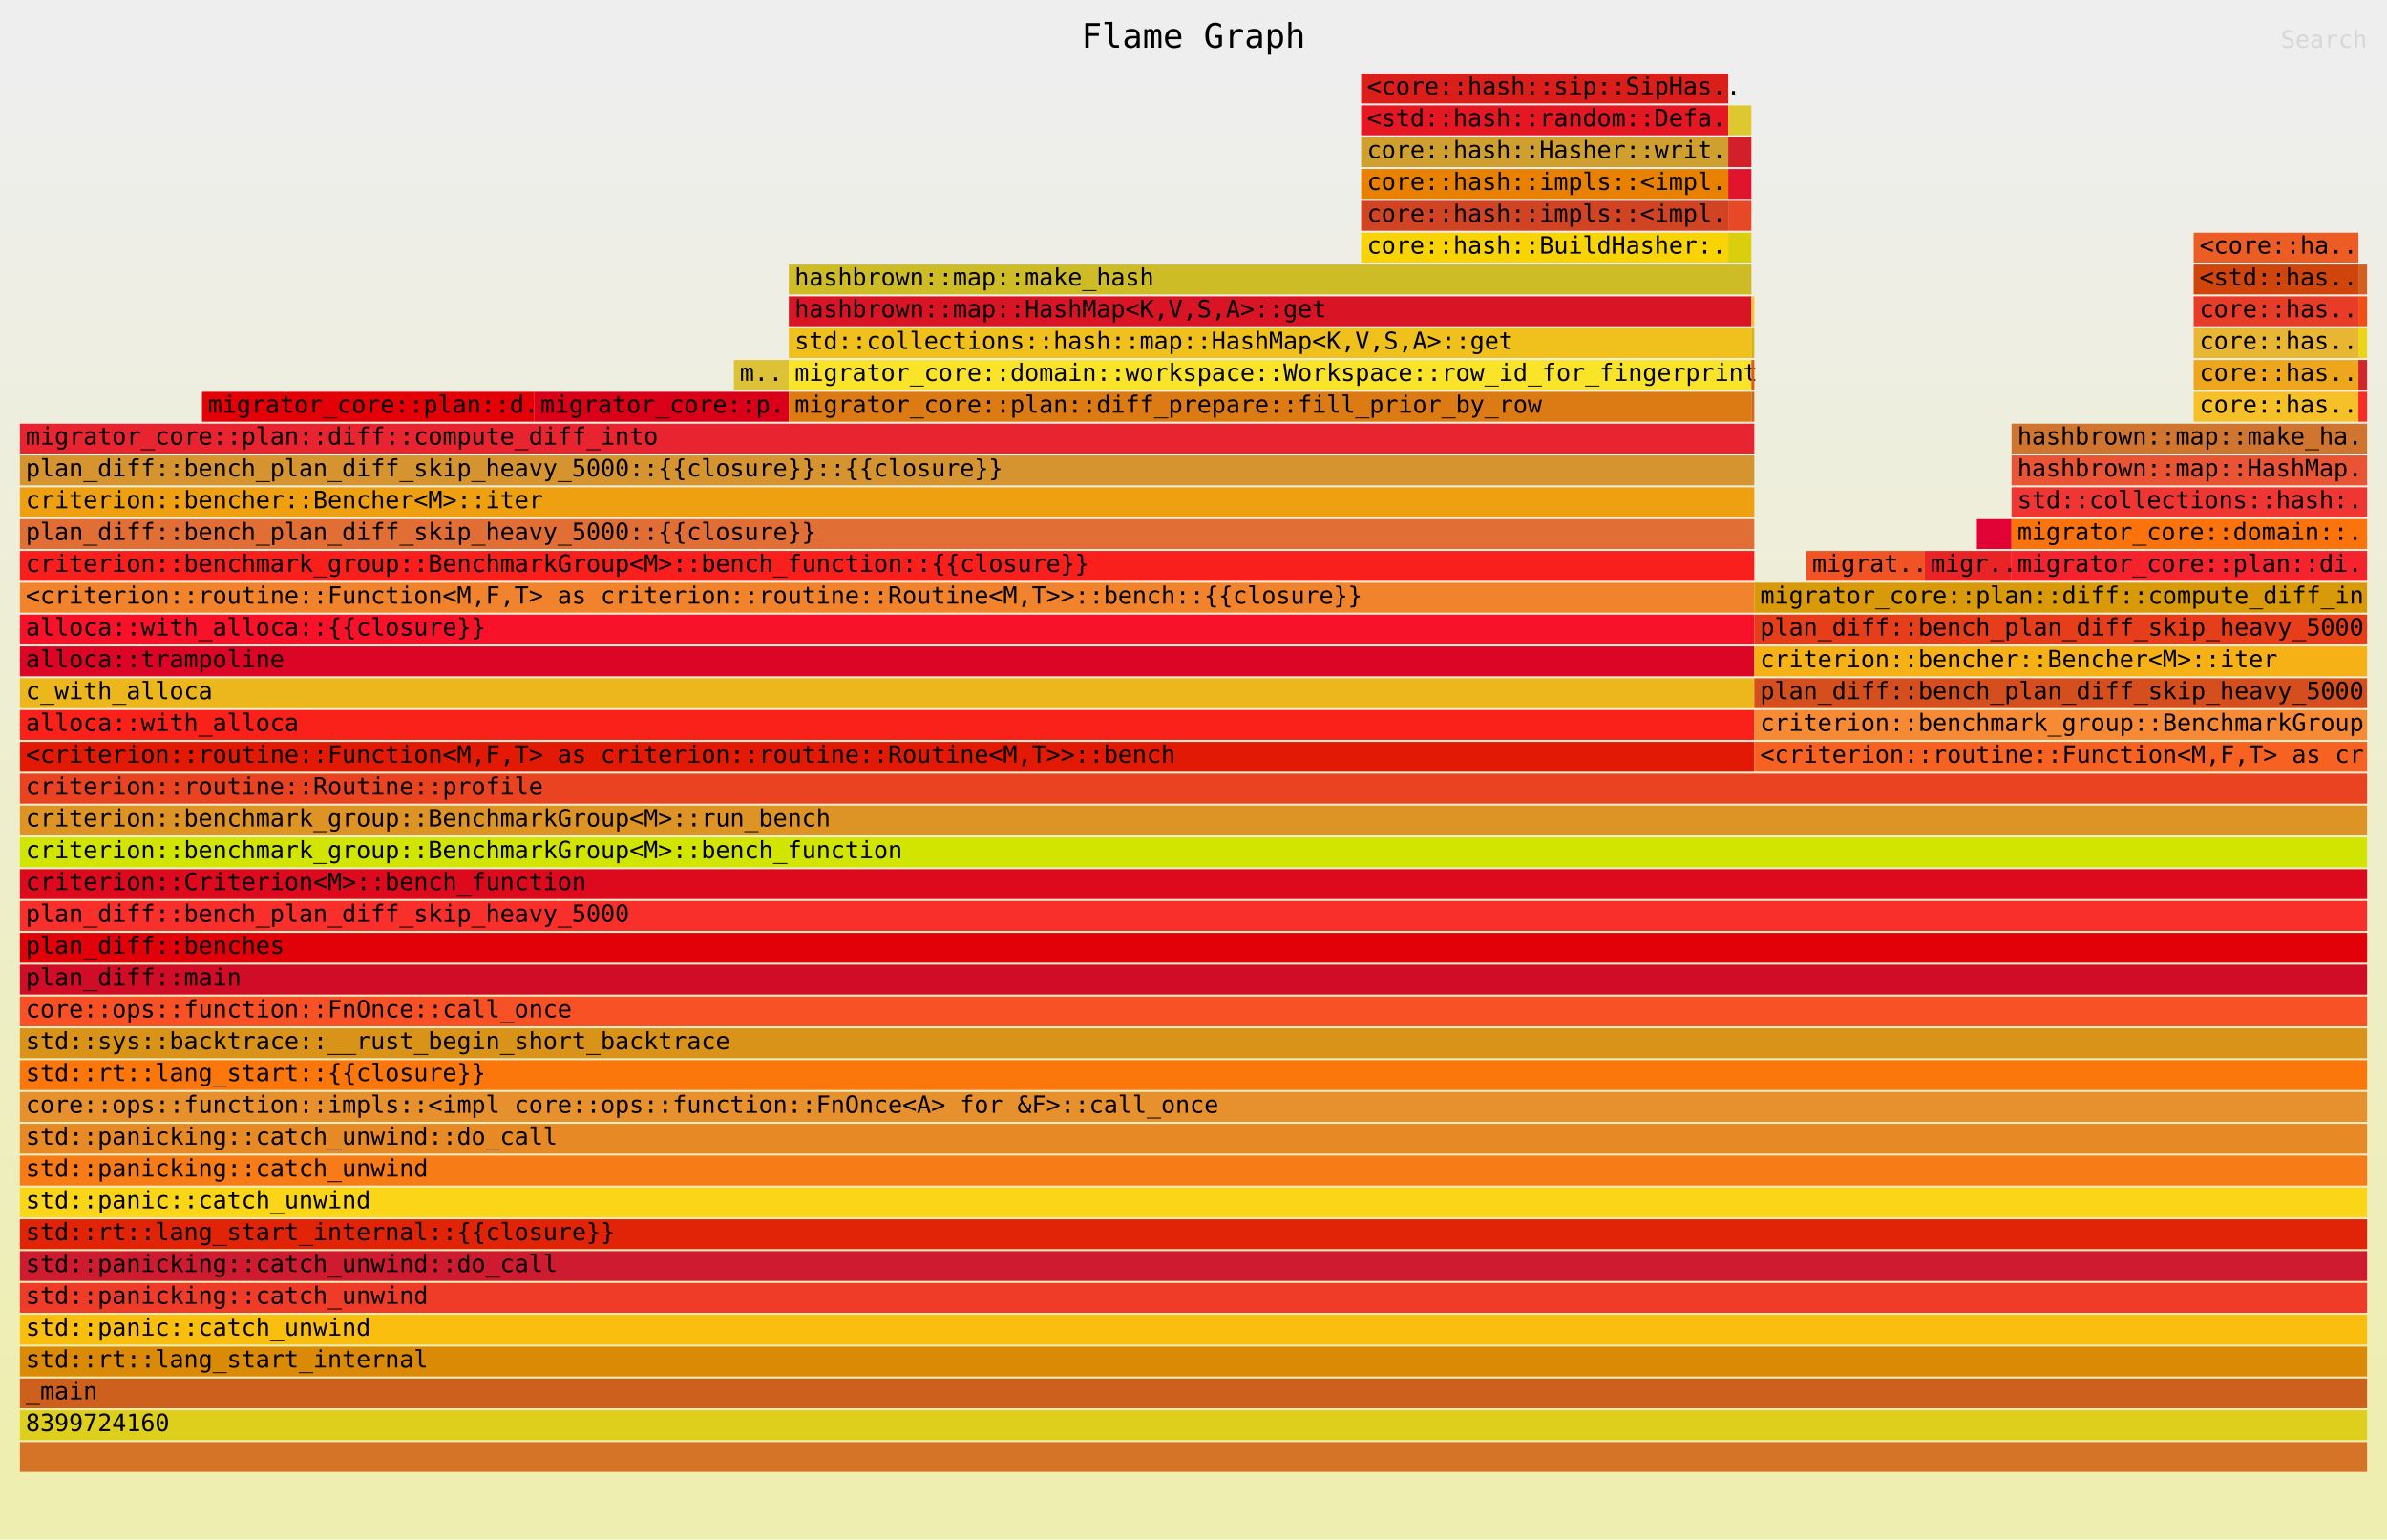
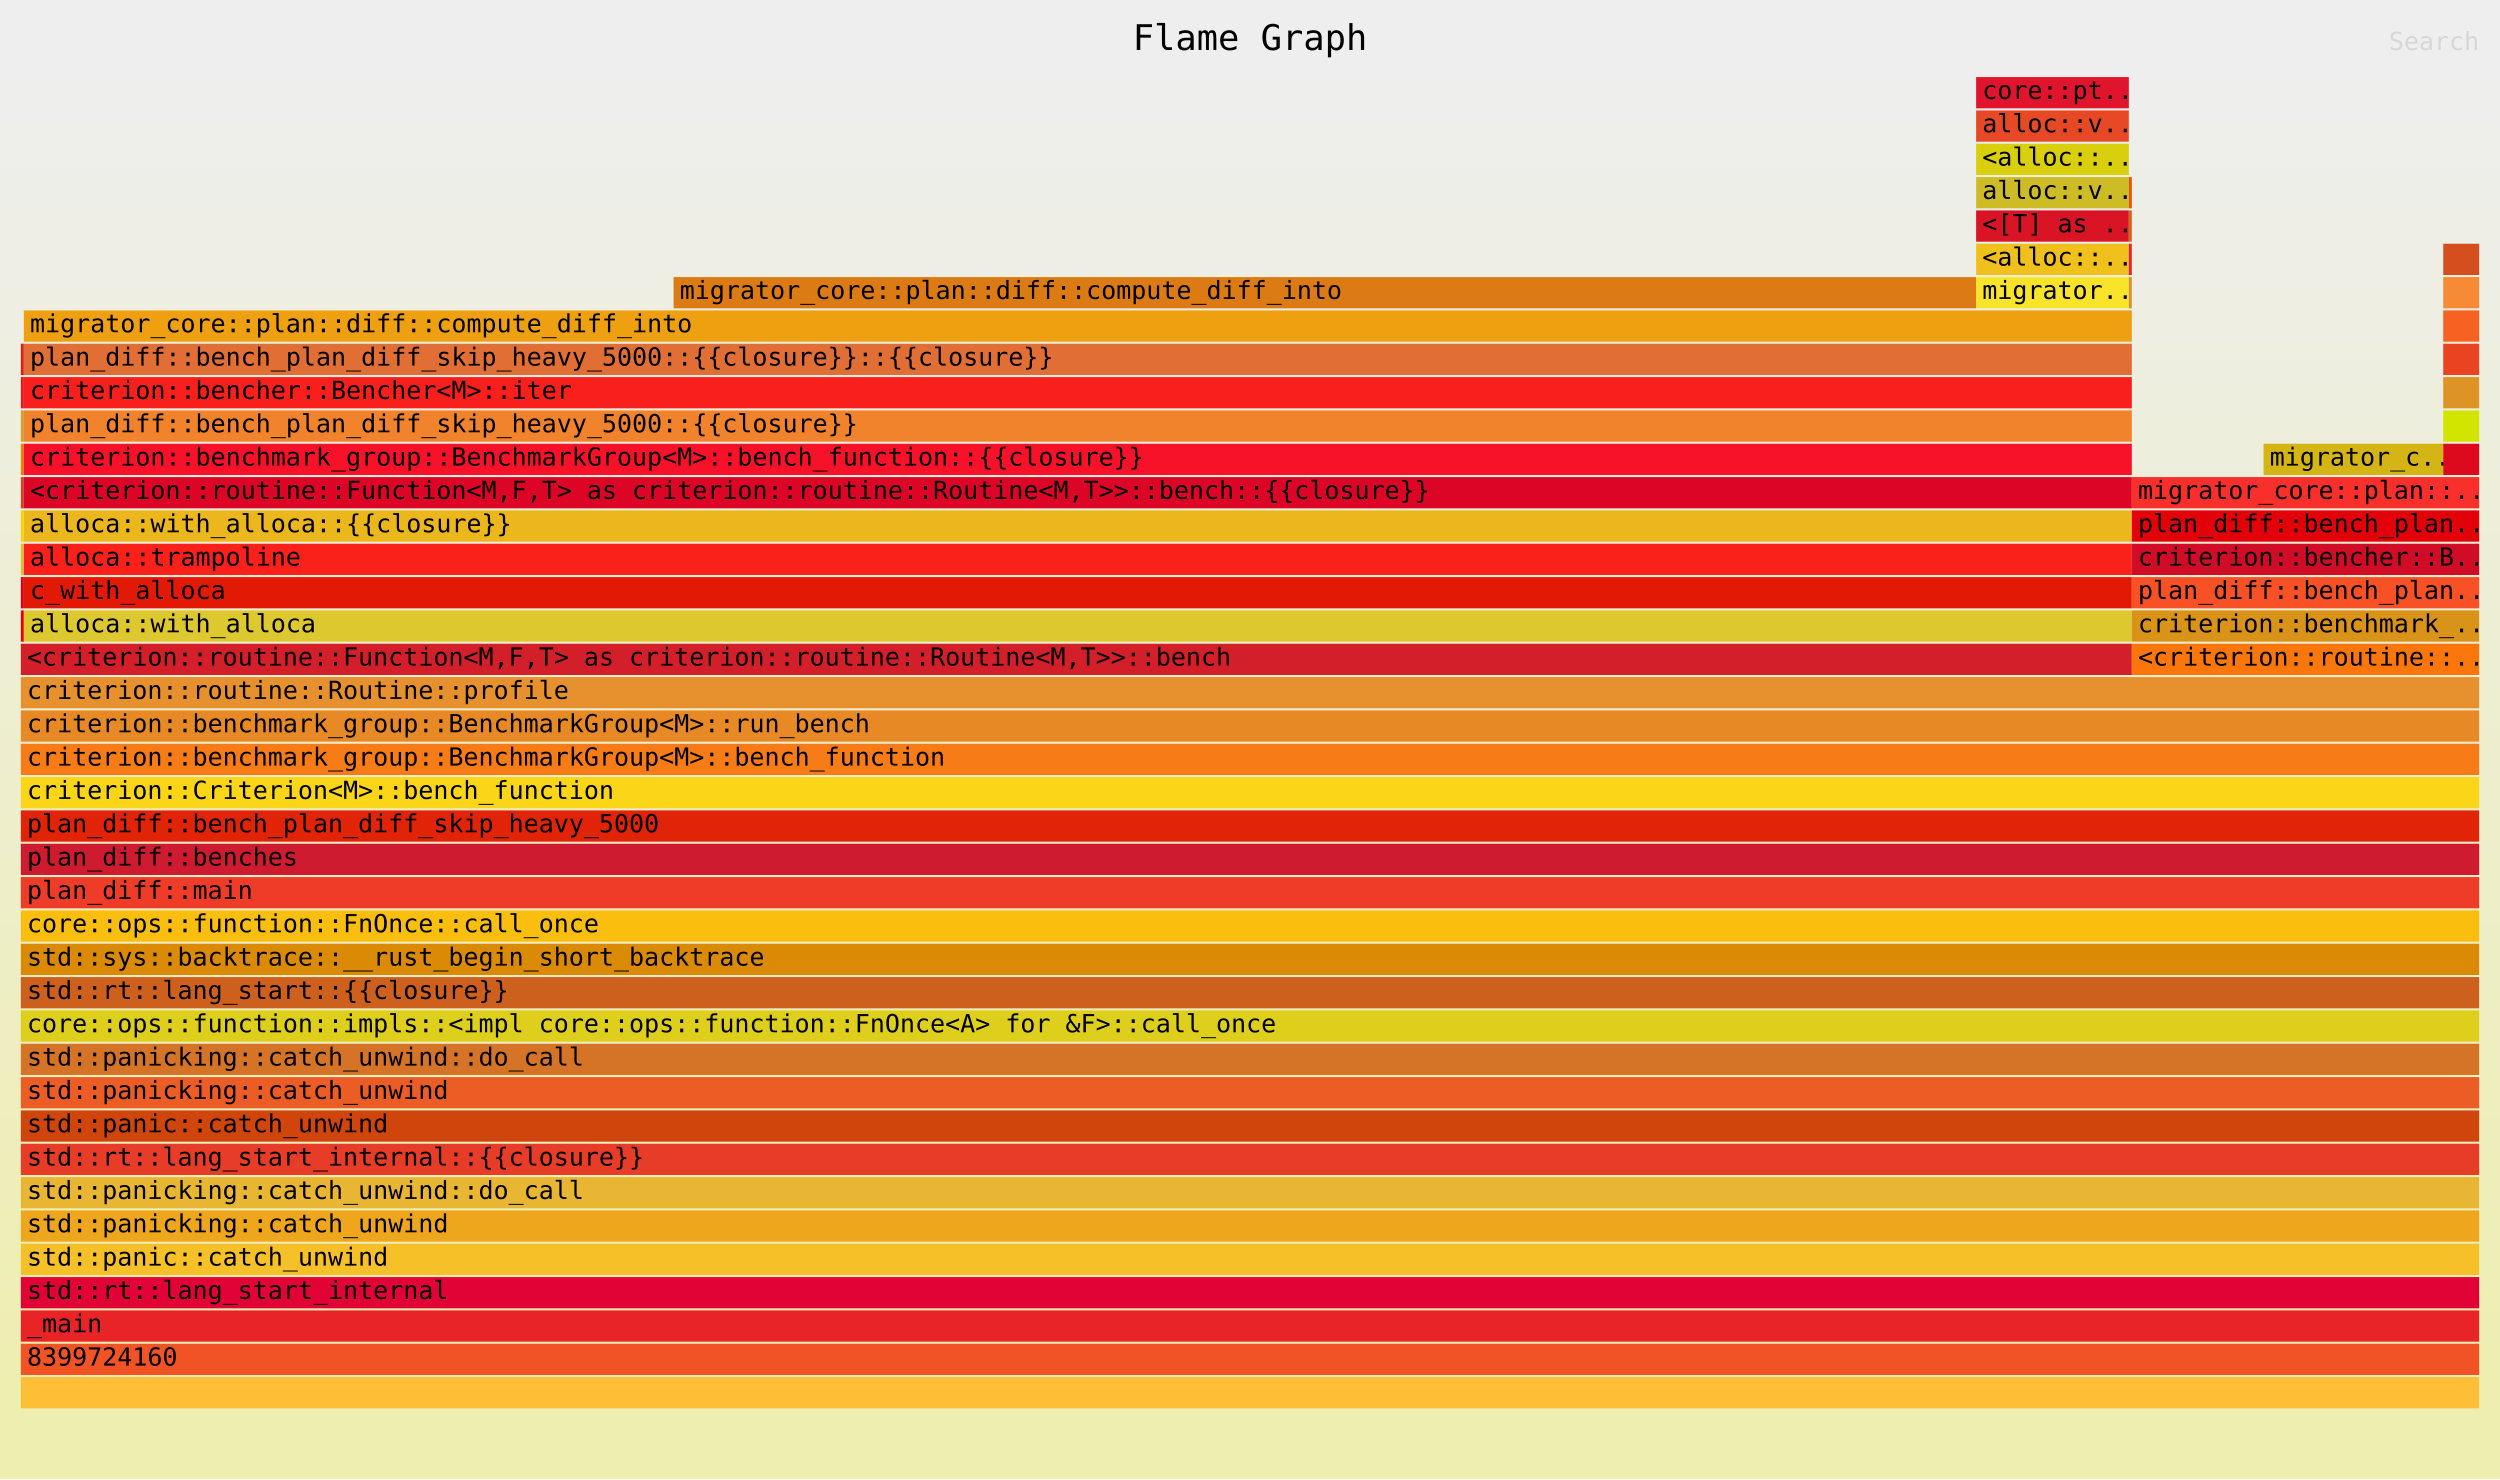
- <svg xmlns="http://www.w3.org/2000/svg" xmlns:ns1="http://github.com/jonhoo/inferno" version="1.1" width="1200" height="774" viewBox="0 0 1200 774">
+ <svg xmlns="http://www.w3.org/2000/svg" xmlns:ns1="http://github.com/jonhoo/inferno" version="1.1" width="1200" height="710" viewBox="0 0 1200 710">
  <defs>
    <linearGradient id="background" y1="0" y2="1" x1="0" x2="0">
      <stop stop-color="#eeeeee" offset="5%" />
      <stop stop-color="#eeeeb0" offset="95%" />
    </linearGradient>
  </defs>
  <style type="text/css">
text { font-family:monospace; font-size:12px }
#title { text-anchor:middle; font-size:17px; }
#matched { text-anchor:end; }
#search { text-anchor:end; opacity:0.1; cursor:pointer; }
#search:hover, #search.show { opacity:1; }
#subtitle { text-anchor:middle; font-color:rgb(160,160,160); }
#unzoom { cursor:pointer; }
#frames &gt; *:hover { stroke:black; stroke-width:0.5; cursor:pointer; }
.hide { display:none; }
.parent { opacity:0.5; }
</style>
-   <rect x="0" y="0" width="100%" height="774" fill="url(#background)" />
+   <rect x="0" y="0" width="100%" height="710" fill="url(#background)" />
  <text id="title" fill="rgb(0,0,0)" x="50%" y="24.00">Flame Graph</text>
-   <text id="details" fill="rgb(0,0,0)" x="10" y="757.00"> </text>
+   <text id="details" fill="rgb(0,0,0)" x="10" y="693.00"> </text>
  <text id="unzoom" class="hide" fill="rgb(0,0,0)" x="10" y="24.00">Reset Zoom</text>
  <text id="search" fill="rgb(0,0,0)" x="1190" y="24.00">Search</text>
-   <text id="matched" fill="rgb(0,0,0)" x="1190" y="757.00"> </text>
-   <svg id="frames" x="10" width="1180" total_samples="812">
-     <g>
-       <rect x="7.759%" y="197" width="14.163%" height="15" fill="rgb(227,0,7)" ns1:x="63" ns1:w="115" />
-       <text x="8.009%" y="207.50">migrator_core::plan::d..</text>
-     </g>
-     <g>
-       <rect x="21.921%" y="197" width="10.837%" height="15" fill="rgb(217,0,24)" ns1:x="178" ns1:w="88" />
-       <text x="22.171%" y="207.50">migrator_core::p..</text>
-     </g>
-     <g>
-       <rect x="30.419%" y="181" width="2.34%" height="15" fill="rgb(221,193,54)" ns1:x="247" ns1:w="19" />
-       <text x="30.669%" y="191.50">m..</text>
-     </g>
-     <g>
-       <rect x="57.143%" y="117" width="15.64%" height="15" fill="rgb(248,212,6)" ns1:x="464" ns1:w="127" />
-       <text x="57.393%" y="127.50">core::hash::BuildHasher:..</text>
-     </g>
-     <g>
-       <rect x="57.143%" y="101" width="15.64%" height="15" fill="rgb(208,68,35)" ns1:x="464" ns1:w="127" />
-       <text x="57.393%" y="111.50">core::hash::impls::&lt;impl..</text>
-     </g>
-     <g>
-       <rect x="57.143%" y="85" width="15.64%" height="15" fill="rgb(232,128,0)" ns1:x="464" ns1:w="127" />
-       <text x="57.393%" y="95.50">core::hash::impls::&lt;impl..</text>
-     </g>
-     <g>
-       <rect x="57.143%" y="69" width="15.64%" height="15" fill="rgb(207,160,47)" ns1:x="464" ns1:w="127" />
-       <text x="57.393%" y="79.50">core::hash::Hasher::writ..</text>
-     </g>
-     <g>
-       <rect x="57.143%" y="53" width="15.64%" height="15" fill="rgb(228,23,34)" ns1:x="464" ns1:w="127" />
-       <text x="57.393%" y="63.50">&lt;std::hash::random::Defa..</text>
-     </g>
-     <g>
-       <rect x="57.143%" y="37" width="15.64%" height="15" fill="rgb(218,30,26)" ns1:x="464" ns1:w="127" />
-       <text x="57.393%" y="47.50">&lt;core::hash::sip::SipHas..</text>
-     </g>
-     <g>
-       <rect x="32.759%" y="197" width="41.01%" height="15" fill="rgb(220,122,19)" ns1:x="266" ns1:w="333" />
-       <text x="33.009%" y="207.50">migrator_core::plan::diff_prepare::fill_prior_by_row</text>
-     </g>
-     <g>
-       <rect x="32.759%" y="181" width="41.01%" height="15" fill="rgb(250,228,42)" ns1:x="266" ns1:w="333" />
-       <text x="33.009%" y="191.50">migrator_core::domain::workspace::Workspace::row_id_for_fingerprint</text>
-     </g>
-     <g>
-       <rect x="32.759%" y="165" width="41.01%" height="15" fill="rgb(240,193,28)" ns1:x="266" ns1:w="333" />
-       <text x="33.009%" y="175.50">std::collections::hash::map::HashMap&lt;K,V,S,A&gt;::get</text>
-     </g>
-     <g>
-       <rect x="32.759%" y="149" width="41.01%" height="15" fill="rgb(216,20,37)" ns1:x="266" ns1:w="333" />
-       <text x="33.009%" y="159.50">hashbrown::map::HashMap&lt;K,V,S,A&gt;::get</text>
-     </g>
-     <g>
-       <rect x="32.759%" y="133" width="41.01%" height="15" fill="rgb(206,188,39)" ns1:x="266" ns1:w="333" />
-       <text x="33.009%" y="143.50">hashbrown::map::make_hash</text>
-     </g>
-     <g>
-       <rect x="72.783%" y="117" width="0.985%" height="15" fill="rgb(217,207,13)" ns1:x="591" ns1:w="8" />
-       <text x="73.033%" y="127.50" />
-     </g>
-     <g>
-       <rect x="72.783%" y="101" width="0.985%" height="15" fill="rgb(231,73,38)" ns1:x="591" ns1:w="8" />
-       <text x="73.033%" y="111.50" />
-     </g>
-     <g>
-       <rect x="72.783%" y="85" width="0.985%" height="15" fill="rgb(225,20,46)" ns1:x="591" ns1:w="8" />
-       <text x="73.033%" y="95.50" />
-     </g>
-     <g>
-       <rect x="72.783%" y="69" width="0.985%" height="15" fill="rgb(210,31,41)" ns1:x="591" ns1:w="8" />
-       <text x="73.033%" y="79.50" />
-     </g>
-     <g>
-       <rect x="72.783%" y="53" width="0.985%" height="15" fill="rgb(221,200,47)" ns1:x="591" ns1:w="8" />
-       <text x="73.033%" y="63.50" />
-     </g>
-     <g>
-       <rect x="0%" y="373" width="73.892%" height="15" fill="rgb(226,26,5)" ns1:x="0" ns1:w="600" />
-       <text x="0.25%" y="383.50">&lt;criterion::routine::Function&lt;M,F,T&gt; as criterion::routine::Routine&lt;M,T&gt;&gt;::bench</text>
-     </g>
-     <g>
-       <rect x="0%" y="357" width="73.892%" height="15" fill="rgb(249,33,26)" ns1:x="0" ns1:w="600" />
-       <text x="0.25%" y="367.50">alloca::with_alloca</text>
-     </g>
-     <g>
-       <rect x="0%" y="341" width="73.892%" height="15" fill="rgb(235,183,28)" ns1:x="0" ns1:w="600" />
-       <text x="0.25%" y="351.50">c_with_alloca</text>
-     </g>
-     <g>
-       <rect x="0%" y="325" width="73.892%" height="15" fill="rgb(221,5,38)" ns1:x="0" ns1:w="600" />
-       <text x="0.25%" y="335.50">alloca::trampoline</text>
-     </g>
-     <g>
-       <rect x="0%" y="309" width="73.892%" height="15" fill="rgb(247,18,42)" ns1:x="0" ns1:w="600" />
-       <text x="0.25%" y="319.50">alloca::with_alloca::{{closure}}</text>
-     </g>
-     <g>
-       <rect x="0%" y="293" width="73.892%" height="15" fill="rgb(241,131,45)" ns1:x="0" ns1:w="600" />
-       <text x="0.25%" y="303.50">&lt;criterion::routine::Function&lt;M,F,T&gt; as criterion::routine::Routine&lt;M,T&gt;&gt;::bench::{{closure}}</text>
-     </g>
-     <g>
-       <rect x="0%" y="277" width="73.892%" height="15" fill="rgb(249,31,29)" ns1:x="0" ns1:w="600" />
-       <text x="0.25%" y="287.50">criterion::benchmark_group::BenchmarkGroup&lt;M&gt;::bench_function::{{closure}}</text>
-     </g>
-     <g>
-       <rect x="0%" y="261" width="73.892%" height="15" fill="rgb(225,111,53)" ns1:x="0" ns1:w="600" />
-       <text x="0.25%" y="271.50">plan_diff::bench_plan_diff_skip_heavy_5000::{{closure}}</text>
-     </g>
-     <g>
-       <rect x="0%" y="245" width="73.892%" height="15" fill="rgb(238,160,17)" ns1:x="0" ns1:w="600" />
-       <text x="0.25%" y="255.50">criterion::bencher::Bencher&lt;M&gt;::iter</text>
-     </g>
-     <g>
-       <rect x="0%" y="229" width="73.892%" height="15" fill="rgb(214,148,48)" ns1:x="0" ns1:w="600" />
-       <text x="0.25%" y="239.50">plan_diff::bench_plan_diff_skip_heavy_5000::{{closure}}::{{closure}}</text>
-     </g>
-     <g>
-       <rect x="0%" y="213" width="73.892%" height="15" fill="rgb(232,36,49)" ns1:x="0" ns1:w="600" />
-       <text x="0.25%" y="223.50">migrator_core::plan::diff::compute_diff_into</text>
-     </g>
-     <g>
-       <rect x="73.769%" y="197" width="0.123%" height="15" fill="rgb(209,103,24)" ns1:x="599" ns1:w="1" />
-       <text x="74.019%" y="207.50" />
-     </g>
-     <g>
-       <rect x="73.769%" y="181" width="0.123%" height="15" fill="rgb(229,88,8)" ns1:x="599" ns1:w="1" />
-       <text x="74.019%" y="191.50" />
-     </g>
-     <g>
-       <rect x="73.769%" y="165" width="0.123%" height="15" fill="rgb(213,181,19)" ns1:x="599" ns1:w="1" />
-       <text x="74.019%" y="175.50" />
-     </g>
-     <g>
-       <rect x="73.769%" y="149" width="0.123%" height="15" fill="rgb(254,191,54)" ns1:x="599" ns1:w="1" />
-       <text x="74.019%" y="159.50" />
-     </g>
-     <g>
-       <rect x="76.108%" y="277" width="5.049%" height="15" fill="rgb(241,83,37)" ns1:x="618" ns1:w="41" />
-       <text x="76.358%" y="287.50">migrat..</text>
-     </g>
-     <g>
-       <rect x="81.158%" y="277" width="3.695%" height="15" fill="rgb(233,36,39)" ns1:x="659" ns1:w="30" />
-       <text x="81.408%" y="287.50">migr..</text>
-     </g>
-     <g>
-       <rect x="83.374%" y="261" width="1.478%" height="15" fill="rgb(226,3,54)" ns1:x="677" ns1:w="12" />
-       <text x="83.624%" y="271.50" />
-     </g>
-     <g>
-       <rect x="92.611%" y="197" width="7.02%" height="15" fill="rgb(245,192,40)" ns1:x="752" ns1:w="57" />
-       <text x="92.861%" y="207.50">core::has..</text>
-     </g>
-     <g>
-       <rect x="92.611%" y="181" width="7.02%" height="15" fill="rgb(238,167,29)" ns1:x="752" ns1:w="57" />
-       <text x="92.861%" y="191.50">core::has..</text>
-     </g>
-     <g>
-       <rect x="92.611%" y="165" width="7.02%" height="15" fill="rgb(232,182,51)" ns1:x="752" ns1:w="57" />
-       <text x="92.861%" y="175.50">core::has..</text>
-     </g>
-     <g>
-       <rect x="92.611%" y="149" width="7.02%" height="15" fill="rgb(231,60,39)" ns1:x="752" ns1:w="57" />
-       <text x="92.861%" y="159.50">core::has..</text>
-     </g>
-     <g>
-       <rect x="92.611%" y="133" width="7.02%" height="15" fill="rgb(208,69,12)" ns1:x="752" ns1:w="57" />
-       <text x="92.861%" y="143.50">&lt;std::has..</text>
-     </g>
-     <g>
-       <rect x="92.611%" y="117" width="7.02%" height="15" fill="rgb(235,93,37)" ns1:x="752" ns1:w="57" />
-       <text x="92.861%" y="127.50">&lt;core::ha..</text>
-     </g>
-     <g>
-       <rect x="0%" y="725" width="100%" height="15" fill="rgb(213,116,39)" ns1:x="0" ns1:w="812" />
-       <text x="0.25%" y="735.50" />
-     </g>
-     <g>
-       <rect x="0%" y="709" width="100%" height="15" fill="rgb(222,207,29)" ns1:x="0" ns1:w="812" />
-       <text x="0.25%" y="719.50">8399724160</text>
-     </g>
-     <g>
-       <rect x="0%" y="693" width="100%" height="15" fill="rgb(206,96,30)" ns1:x="0" ns1:w="812" />
-       <text x="0.25%" y="703.50">_main</text>
-     </g>
-     <g>
-       <rect x="0%" y="677" width="100%" height="15" fill="rgb(218,138,4)" ns1:x="0" ns1:w="812" />
-       <text x="0.25%" y="687.50">std::rt::lang_start_internal</text>
-     </g>
-     <g>
-       <rect x="0%" y="661" width="100%" height="15" fill="rgb(250,191,14)" ns1:x="0" ns1:w="812" />
-       <text x="0.25%" y="671.50">std::panic::catch_unwind</text>
-     </g>
-     <g>
-       <rect x="0%" y="645" width="100%" height="15" fill="rgb(239,60,40)" ns1:x="0" ns1:w="812" />
-       <text x="0.25%" y="655.50">std::panicking::catch_unwind</text>
-     </g>
-     <g>
-       <rect x="0%" y="629" width="100%" height="15" fill="rgb(206,27,48)" ns1:x="0" ns1:w="812" />
-       <text x="0.25%" y="639.50">std::panicking::catch_unwind::do_call</text>
-     </g>
-     <g>
-       <rect x="0%" y="613" width="100%" height="15" fill="rgb(225,35,8)" ns1:x="0" ns1:w="812" />
-       <text x="0.25%" y="623.50">std::rt::lang_start_internal::{{closure}}</text>
-     </g>
-     <g>
-       <rect x="0%" y="597" width="100%" height="15" fill="rgb(250,213,24)" ns1:x="0" ns1:w="812" />
+   <text id="matched" fill="rgb(0,0,0)" x="1190" y="693.00"> </text>
+   <svg id="frames" x="10" width="1180" total_samples="821">
+     <g>
+       <rect x="0%" y="293" width="0.122%" height="15" fill="rgb(227,0,7)" ns1:x="0" ns1:w="1" />
+       <text x="0.25%" y="303.50" />
+     </g>
+     <g>
+       <rect x="0%" y="277" width="0.122%" height="15" fill="rgb(217,0,24)" ns1:x="0" ns1:w="1" />
+       <text x="0.25%" y="287.50" />
+     </g>
+     <g>
+       <rect x="0%" y="261" width="0.122%" height="15" fill="rgb(221,193,54)" ns1:x="0" ns1:w="1" />
+       <text x="0.25%" y="271.50" />
+     </g>
+     <g>
+       <rect x="0%" y="245" width="0.122%" height="15" fill="rgb(248,212,6)" ns1:x="0" ns1:w="1" />
+       <text x="0.25%" y="255.50" />
+     </g>
+     <g>
+       <rect x="0%" y="229" width="0.122%" height="15" fill="rgb(208,68,35)" ns1:x="0" ns1:w="1" />
+       <text x="0.25%" y="239.50" />
+     </g>
+     <g>
+       <rect x="0%" y="213" width="0.122%" height="15" fill="rgb(232,128,0)" ns1:x="0" ns1:w="1" />
+       <text x="0.25%" y="223.50" />
+     </g>
+     <g>
+       <rect x="0%" y="197" width="0.122%" height="15" fill="rgb(207,160,47)" ns1:x="0" ns1:w="1" />
+       <text x="0.25%" y="207.50" />
+     </g>
+     <g>
+       <rect x="0%" y="181" width="0.122%" height="15" fill="rgb(228,23,34)" ns1:x="0" ns1:w="1" />
+       <text x="0.25%" y="191.50" />
+     </g>
+     <g>
+       <rect x="0%" y="165" width="0.122%" height="15" fill="rgb(218,30,26)" ns1:x="0" ns1:w="1" />
+       <text x="0.25%" y="175.50" />
+     </g>
+     <g>
+       <rect x="26.553%" y="133" width="52.984%" height="15" fill="rgb(220,122,19)" ns1:x="218" ns1:w="435" />
+       <text x="26.803%" y="143.50">migrator_core::plan::diff::compute_diff_into</text>
+     </g>
+     <g>
+       <rect x="79.537%" y="133" width="6.212%" height="15" fill="rgb(250,228,42)" ns1:x="653" ns1:w="51" />
+       <text x="79.787%" y="143.50">migrator..</text>
+     </g>
+     <g>
+       <rect x="79.537%" y="117" width="6.212%" height="15" fill="rgb(240,193,28)" ns1:x="653" ns1:w="51" />
+       <text x="79.787%" y="127.50">&lt;alloc::..</text>
+     </g>
+     <g>
+       <rect x="79.537%" y="101" width="6.212%" height="15" fill="rgb(216,20,37)" ns1:x="653" ns1:w="51" />
+       <text x="79.787%" y="111.50">&lt;[T] as ..</text>
+     </g>
+     <g>
+       <rect x="79.537%" y="85" width="6.212%" height="15" fill="rgb(206,188,39)" ns1:x="653" ns1:w="51" />
+       <text x="79.787%" y="95.50">alloc::v..</text>
+     </g>
+     <g>
+       <rect x="79.537%" y="69" width="6.212%" height="15" fill="rgb(217,207,13)" ns1:x="653" ns1:w="51" />
+       <text x="79.787%" y="79.50">&lt;alloc::..</text>
+     </g>
+     <g>
+       <rect x="79.537%" y="53" width="6.212%" height="15" fill="rgb(231,73,38)" ns1:x="653" ns1:w="51" />
+       <text x="79.787%" y="63.50">alloc::v..</text>
+     </g>
+     <g>
+       <rect x="79.537%" y="37" width="6.212%" height="15" fill="rgb(225,20,46)" ns1:x="653" ns1:w="51" />
+       <text x="79.787%" y="47.50">core::pt..</text>
+     </g>
+     <g>
+       <rect x="0%" y="309" width="85.871%" height="15" fill="rgb(210,31,41)" ns1:x="0" ns1:w="705" />
+       <text x="0.25%" y="319.50">&lt;criterion::routine::Function&lt;M,F,T&gt; as criterion::routine::Routine&lt;M,T&gt;&gt;::bench</text>
+     </g>
+     <g>
+       <rect x="0.122%" y="293" width="85.749%" height="15" fill="rgb(221,200,47)" ns1:x="1" ns1:w="704" />
+       <text x="0.372%" y="303.50">alloca::with_alloca</text>
+     </g>
+     <g>
+       <rect x="0.122%" y="277" width="85.749%" height="15" fill="rgb(226,26,5)" ns1:x="1" ns1:w="704" />
+       <text x="0.372%" y="287.50">c_with_alloca</text>
+     </g>
+     <g>
+       <rect x="0.122%" y="261" width="85.749%" height="15" fill="rgb(249,33,26)" ns1:x="1" ns1:w="704" />
+       <text x="0.372%" y="271.50">alloca::trampoline</text>
+     </g>
+     <g>
+       <rect x="0.122%" y="245" width="85.749%" height="15" fill="rgb(235,183,28)" ns1:x="1" ns1:w="704" />
+       <text x="0.372%" y="255.50">alloca::with_alloca::{{closure}}</text>
+     </g>
+     <g>
+       <rect x="0.122%" y="229" width="85.749%" height="15" fill="rgb(221,5,38)" ns1:x="1" ns1:w="704" />
+       <text x="0.372%" y="239.50">&lt;criterion::routine::Function&lt;M,F,T&gt; as criterion::routine::Routine&lt;M,T&gt;&gt;::bench::{{closure}}</text>
+     </g>
+     <g>
+       <rect x="0.122%" y="213" width="85.749%" height="15" fill="rgb(247,18,42)" ns1:x="1" ns1:w="704" />
+       <text x="0.372%" y="223.50">criterion::benchmark_group::BenchmarkGroup&lt;M&gt;::bench_function::{{closure}}</text>
+     </g>
+     <g>
+       <rect x="0.122%" y="197" width="85.749%" height="15" fill="rgb(241,131,45)" ns1:x="1" ns1:w="704" />
+       <text x="0.372%" y="207.50">plan_diff::bench_plan_diff_skip_heavy_5000::{{closure}}</text>
+     </g>
+     <g>
+       <rect x="0.122%" y="181" width="85.749%" height="15" fill="rgb(249,31,29)" ns1:x="1" ns1:w="704" />
+       <text x="0.372%" y="191.50">criterion::bencher::Bencher&lt;M&gt;::iter</text>
+     </g>
+     <g>
+       <rect x="0.122%" y="165" width="85.749%" height="15" fill="rgb(225,111,53)" ns1:x="1" ns1:w="704" />
+       <text x="0.372%" y="175.50">plan_diff::bench_plan_diff_skip_heavy_5000::{{closure}}::{{closure}}</text>
+     </g>
+     <g>
+       <rect x="0.122%" y="149" width="85.749%" height="15" fill="rgb(238,160,17)" ns1:x="1" ns1:w="704" />
+       <text x="0.372%" y="159.50">migrator_core::plan::diff::compute_diff_into</text>
+     </g>
+     <g>
+       <rect x="85.749%" y="133" width="0.122%" height="15" fill="rgb(214,148,48)" ns1:x="704" ns1:w="1" />
+       <text x="85.999%" y="143.50" />
+     </g>
+     <g>
+       <rect x="85.749%" y="117" width="0.122%" height="15" fill="rgb(232,36,49)" ns1:x="704" ns1:w="1" />
+       <text x="85.999%" y="127.50" />
+     </g>
+     <g>
+       <rect x="85.749%" y="101" width="0.122%" height="15" fill="rgb(209,103,24)" ns1:x="704" ns1:w="1" />
+       <text x="85.999%" y="111.50" />
+     </g>
+     <g>
+       <rect x="85.749%" y="85" width="0.122%" height="15" fill="rgb(229,88,8)" ns1:x="704" ns1:w="1" />
+       <text x="85.999%" y="95.50" />
+     </g>
+     <g>
+       <rect x="91.23%" y="213" width="7.308%" height="15" fill="rgb(213,181,19)" ns1:x="749" ns1:w="60" />
+       <text x="91.48%" y="223.50">migrator_c..</text>
+     </g>
+     <g>
+       <rect x="0%" y="661" width="100%" height="15" fill="rgb(254,191,54)" ns1:x="0" ns1:w="821" />
+       <text x="0.25%" y="671.50" />
+     </g>
+     <g>
+       <rect x="0%" y="645" width="100%" height="15" fill="rgb(241,83,37)" ns1:x="0" ns1:w="821" />
+       <text x="0.25%" y="655.50">8399724160</text>
+     </g>
+     <g>
+       <rect x="0%" y="629" width="100%" height="15" fill="rgb(233,36,39)" ns1:x="0" ns1:w="821" />
+       <text x="0.25%" y="639.50">_main</text>
+     </g>
+     <g>
+       <rect x="0%" y="613" width="100%" height="15" fill="rgb(226,3,54)" ns1:x="0" ns1:w="821" />
+       <text x="0.25%" y="623.50">std::rt::lang_start_internal</text>
+     </g>
+     <g>
+       <rect x="0%" y="597" width="100%" height="15" fill="rgb(245,192,40)" ns1:x="0" ns1:w="821" />
      <text x="0.25%" y="607.50">std::panic::catch_unwind</text>
    </g>
    <g>
-       <rect x="0%" y="581" width="100%" height="15" fill="rgb(247,123,22)" ns1:x="0" ns1:w="812" />
+       <rect x="0%" y="581" width="100%" height="15" fill="rgb(238,167,29)" ns1:x="0" ns1:w="821" />
      <text x="0.25%" y="591.50">std::panicking::catch_unwind</text>
    </g>
    <g>
-       <rect x="0%" y="565" width="100%" height="15" fill="rgb(231,138,38)" ns1:x="0" ns1:w="812" />
+       <rect x="0%" y="565" width="100%" height="15" fill="rgb(232,182,51)" ns1:x="0" ns1:w="821" />
      <text x="0.25%" y="575.50">std::panicking::catch_unwind::do_call</text>
    </g>
    <g>
-       <rect x="0%" y="549" width="100%" height="15" fill="rgb(231,145,46)" ns1:x="0" ns1:w="812" />
-       <text x="0.25%" y="559.50">core::ops::function::impls::&lt;impl core::ops::function::FnOnce&lt;A&gt; for &amp;F&gt;::call_once</text>
-     </g>
-     <g>
-       <rect x="0%" y="533" width="100%" height="15" fill="rgb(251,118,11)" ns1:x="0" ns1:w="812" />
-       <text x="0.25%" y="543.50">std::rt::lang_start::{{closure}}</text>
-     </g>
-     <g>
-       <rect x="0%" y="517" width="100%" height="15" fill="rgb(217,147,25)" ns1:x="0" ns1:w="812" />
-       <text x="0.25%" y="527.50">std::sys::backtrace::__rust_begin_short_backtrace</text>
-     </g>
-     <g>
-       <rect x="0%" y="501" width="100%" height="15" fill="rgb(247,81,37)" ns1:x="0" ns1:w="812" />
-       <text x="0.25%" y="511.50">core::ops::function::FnOnce::call_once</text>
-     </g>
-     <g>
-       <rect x="0%" y="485" width="100%" height="15" fill="rgb(209,12,38)" ns1:x="0" ns1:w="812" />
-       <text x="0.25%" y="495.50">plan_diff::main</text>
-     </g>
-     <g>
-       <rect x="0%" y="469" width="100%" height="15" fill="rgb(227,1,9)" ns1:x="0" ns1:w="812" />
-       <text x="0.25%" y="479.50">plan_diff::benches</text>
-     </g>
-     <g>
-       <rect x="0%" y="453" width="100%" height="15" fill="rgb(248,47,43)" ns1:x="0" ns1:w="812" />
-       <text x="0.25%" y="463.50">plan_diff::bench_plan_diff_skip_heavy_5000</text>
-     </g>
-     <g>
-       <rect x="0%" y="437" width="100%" height="15" fill="rgb(221,10,30)" ns1:x="0" ns1:w="812" />
-       <text x="0.25%" y="447.50">criterion::Criterion&lt;M&gt;::bench_function</text>
-     </g>
-     <g>
-       <rect x="0%" y="421" width="100%" height="15" fill="rgb(210,229,1)" ns1:x="0" ns1:w="812" />
-       <text x="0.25%" y="431.50">criterion::benchmark_group::BenchmarkGroup&lt;M&gt;::bench_function</text>
-     </g>
-     <g>
-       <rect x="0%" y="405" width="100%" height="15" fill="rgb(222,148,37)" ns1:x="0" ns1:w="812" />
-       <text x="0.25%" y="415.50">criterion::benchmark_group::BenchmarkGroup&lt;M&gt;::run_bench</text>
-     </g>
-     <g>
-       <rect x="0%" y="389" width="100%" height="15" fill="rgb(234,67,33)" ns1:x="0" ns1:w="812" />
-       <text x="0.25%" y="399.50">criterion::routine::Routine::profile</text>
-     </g>
-     <g>
-       <rect x="73.892%" y="373" width="26.108%" height="15" fill="rgb(247,98,35)" ns1:x="600" ns1:w="212" />
-       <text x="74.142%" y="383.50">&lt;criterion::routine::Function&lt;M,F,T&gt; as cr..</text>
-     </g>
-     <g>
-       <rect x="73.892%" y="357" width="26.108%" height="15" fill="rgb(247,138,52)" ns1:x="600" ns1:w="212" />
-       <text x="74.142%" y="367.50">criterion::benchmark_group::BenchmarkGroup..</text>
-     </g>
-     <g>
-       <rect x="73.892%" y="341" width="26.108%" height="15" fill="rgb(213,79,30)" ns1:x="600" ns1:w="212" />
-       <text x="74.142%" y="351.50">plan_diff::bench_plan_diff_skip_heavy_5000..</text>
-     </g>
-     <g>
-       <rect x="73.892%" y="325" width="26.108%" height="15" fill="rgb(246,177,23)" ns1:x="600" ns1:w="212" />
-       <text x="74.142%" y="335.50">criterion::bencher::Bencher&lt;M&gt;::iter</text>
-     </g>
-     <g>
-       <rect x="73.892%" y="309" width="26.108%" height="15" fill="rgb(230,62,27)" ns1:x="600" ns1:w="212" />
-       <text x="74.142%" y="319.50">plan_diff::bench_plan_diff_skip_heavy_5000..</text>
-     </g>
-     <g>
-       <rect x="73.892%" y="293" width="26.108%" height="15" fill="rgb(216,154,8)" ns1:x="600" ns1:w="212" />
-       <text x="74.142%" y="303.50">migrator_core::plan::diff::compute_diff_in..</text>
-     </g>
-     <g>
-       <rect x="84.852%" y="277" width="15.148%" height="15" fill="rgb(244,35,45)" ns1:x="689" ns1:w="123" />
-       <text x="85.102%" y="287.50">migrator_core::plan::di..</text>
-     </g>
-     <g>
-       <rect x="84.852%" y="261" width="15.148%" height="15" fill="rgb(251,115,12)" ns1:x="689" ns1:w="123" />
-       <text x="85.102%" y="271.50">migrator_core::domain::..</text>
-     </g>
-     <g>
-       <rect x="84.852%" y="245" width="15.148%" height="15" fill="rgb(240,54,50)" ns1:x="689" ns1:w="123" />
-       <text x="85.102%" y="255.50">std::collections::hash:..</text>
-     </g>
-     <g>
-       <rect x="84.852%" y="229" width="15.148%" height="15" fill="rgb(233,84,52)" ns1:x="689" ns1:w="123" />
-       <text x="85.102%" y="239.50">hashbrown::map::HashMap..</text>
-     </g>
-     <g>
-       <rect x="84.852%" y="213" width="15.148%" height="15" fill="rgb(207,117,47)" ns1:x="689" ns1:w="123" />
-       <text x="85.102%" y="223.50">hashbrown::map::make_ha..</text>
-     </g>
-     <g>
-       <rect x="99.63%" y="197" width="0.369%" height="15" fill="rgb(249,43,39)" ns1:x="809" ns1:w="3" />
-       <text x="99.88%" y="207.50" />
-     </g>
-     <g>
-       <rect x="99.63%" y="181" width="0.369%" height="15" fill="rgb(209,38,44)" ns1:x="809" ns1:w="3" />
-       <text x="99.88%" y="191.50" />
-     </g>
-     <g>
-       <rect x="99.63%" y="165" width="0.369%" height="15" fill="rgb(236,212,23)" ns1:x="809" ns1:w="3" />
-       <text x="99.88%" y="175.50" />
-     </g>
-     <g>
-       <rect x="99.63%" y="149" width="0.369%" height="15" fill="rgb(242,79,21)" ns1:x="809" ns1:w="3" />
-       <text x="99.88%" y="159.50" />
-     </g>
-     <g>
-       <rect x="99.63%" y="133" width="0.369%" height="15" fill="rgb(211,96,35)" ns1:x="809" ns1:w="3" />
-       <text x="99.88%" y="143.50" />
+       <rect x="0%" y="549" width="100%" height="15" fill="rgb(231,60,39)" ns1:x="0" ns1:w="821" />
+       <text x="0.25%" y="559.50">std::rt::lang_start_internal::{{closure}}</text>
+     </g>
+     <g>
+       <rect x="0%" y="533" width="100%" height="15" fill="rgb(208,69,12)" ns1:x="0" ns1:w="821" />
+       <text x="0.25%" y="543.50">std::panic::catch_unwind</text>
+     </g>
+     <g>
+       <rect x="0%" y="517" width="100%" height="15" fill="rgb(235,93,37)" ns1:x="0" ns1:w="821" />
+       <text x="0.25%" y="527.50">std::panicking::catch_unwind</text>
+     </g>
+     <g>
+       <rect x="0%" y="501" width="100%" height="15" fill="rgb(213,116,39)" ns1:x="0" ns1:w="821" />
+       <text x="0.25%" y="511.50">std::panicking::catch_unwind::do_call</text>
+     </g>
+     <g>
+       <rect x="0%" y="485" width="100%" height="15" fill="rgb(222,207,29)" ns1:x="0" ns1:w="821" />
+       <text x="0.25%" y="495.50">core::ops::function::impls::&lt;impl core::ops::function::FnOnce&lt;A&gt; for &amp;F&gt;::call_once</text>
+     </g>
+     <g>
+       <rect x="0%" y="469" width="100%" height="15" fill="rgb(206,96,30)" ns1:x="0" ns1:w="821" />
+       <text x="0.25%" y="479.50">std::rt::lang_start::{{closure}}</text>
+     </g>
+     <g>
+       <rect x="0%" y="453" width="100%" height="15" fill="rgb(218,138,4)" ns1:x="0" ns1:w="821" />
+       <text x="0.25%" y="463.50">std::sys::backtrace::__rust_begin_short_backtrace</text>
+     </g>
+     <g>
+       <rect x="0%" y="437" width="100%" height="15" fill="rgb(250,191,14)" ns1:x="0" ns1:w="821" />
+       <text x="0.25%" y="447.50">core::ops::function::FnOnce::call_once</text>
+     </g>
+     <g>
+       <rect x="0%" y="421" width="100%" height="15" fill="rgb(239,60,40)" ns1:x="0" ns1:w="821" />
+       <text x="0.25%" y="431.50">plan_diff::main</text>
+     </g>
+     <g>
+       <rect x="0%" y="405" width="100%" height="15" fill="rgb(206,27,48)" ns1:x="0" ns1:w="821" />
+       <text x="0.25%" y="415.50">plan_diff::benches</text>
+     </g>
+     <g>
+       <rect x="0%" y="389" width="100%" height="15" fill="rgb(225,35,8)" ns1:x="0" ns1:w="821" />
+       <text x="0.25%" y="399.50">plan_diff::bench_plan_diff_skip_heavy_5000</text>
+     </g>
+     <g>
+       <rect x="0%" y="373" width="100%" height="15" fill="rgb(250,213,24)" ns1:x="0" ns1:w="821" />
+       <text x="0.25%" y="383.50">criterion::Criterion&lt;M&gt;::bench_function</text>
+     </g>
+     <g>
+       <rect x="0%" y="357" width="100%" height="15" fill="rgb(247,123,22)" ns1:x="0" ns1:w="821" />
+       <text x="0.25%" y="367.50">criterion::benchmark_group::BenchmarkGroup&lt;M&gt;::bench_function</text>
+     </g>
+     <g>
+       <rect x="0%" y="341" width="100%" height="15" fill="rgb(231,138,38)" ns1:x="0" ns1:w="821" />
+       <text x="0.25%" y="351.50">criterion::benchmark_group::BenchmarkGroup&lt;M&gt;::run_bench</text>
+     </g>
+     <g>
+       <rect x="0%" y="325" width="100%" height="15" fill="rgb(231,145,46)" ns1:x="0" ns1:w="821" />
+       <text x="0.25%" y="335.50">criterion::routine::Routine::profile</text>
+     </g>
+     <g>
+       <rect x="85.871%" y="309" width="14.129%" height="15" fill="rgb(251,118,11)" ns1:x="705" ns1:w="116" />
+       <text x="86.121%" y="319.50">&lt;criterion::routine::..</text>
+     </g>
+     <g>
+       <rect x="85.871%" y="293" width="14.129%" height="15" fill="rgb(217,147,25)" ns1:x="705" ns1:w="116" />
+       <text x="86.121%" y="303.50">criterion::benchmark_..</text>
+     </g>
+     <g>
+       <rect x="85.871%" y="277" width="14.129%" height="15" fill="rgb(247,81,37)" ns1:x="705" ns1:w="116" />
+       <text x="86.121%" y="287.50">plan_diff::bench_plan..</text>
+     </g>
+     <g>
+       <rect x="85.871%" y="261" width="14.129%" height="15" fill="rgb(209,12,38)" ns1:x="705" ns1:w="116" />
+       <text x="86.121%" y="271.50">criterion::bencher::B..</text>
+     </g>
+     <g>
+       <rect x="85.871%" y="245" width="14.129%" height="15" fill="rgb(227,1,9)" ns1:x="705" ns1:w="116" />
+       <text x="86.121%" y="255.50">plan_diff::bench_plan..</text>
+     </g>
+     <g>
+       <rect x="85.871%" y="229" width="14.129%" height="15" fill="rgb(248,47,43)" ns1:x="705" ns1:w="116" />
+       <text x="86.121%" y="239.50">migrator_core::plan::..</text>
+     </g>
+     <g>
+       <rect x="98.538%" y="213" width="1.462%" height="15" fill="rgb(221,10,30)" ns1:x="809" ns1:w="12" />
+       <text x="98.788%" y="223.50" />
+     </g>
+     <g>
+       <rect x="98.538%" y="197" width="1.462%" height="15" fill="rgb(210,229,1)" ns1:x="809" ns1:w="12" />
+       <text x="98.788%" y="207.50" />
+     </g>
+     <g>
+       <rect x="98.538%" y="181" width="1.462%" height="15" fill="rgb(222,148,37)" ns1:x="809" ns1:w="12" />
+       <text x="98.788%" y="191.50" />
+     </g>
+     <g>
+       <rect x="98.538%" y="165" width="1.462%" height="15" fill="rgb(234,67,33)" ns1:x="809" ns1:w="12" />
+       <text x="98.788%" y="175.50" />
+     </g>
+     <g>
+       <rect x="98.538%" y="149" width="1.462%" height="15" fill="rgb(247,98,35)" ns1:x="809" ns1:w="12" />
+       <text x="98.788%" y="159.50" />
+     </g>
+     <g>
+       <rect x="98.538%" y="133" width="1.462%" height="15" fill="rgb(247,138,52)" ns1:x="809" ns1:w="12" />
+       <text x="98.788%" y="143.50" />
+     </g>
+     <g>
+       <rect x="98.538%" y="117" width="1.462%" height="15" fill="rgb(213,79,30)" ns1:x="809" ns1:w="12" />
+       <text x="98.788%" y="127.50" />
    </g>
  </svg>
</svg>
